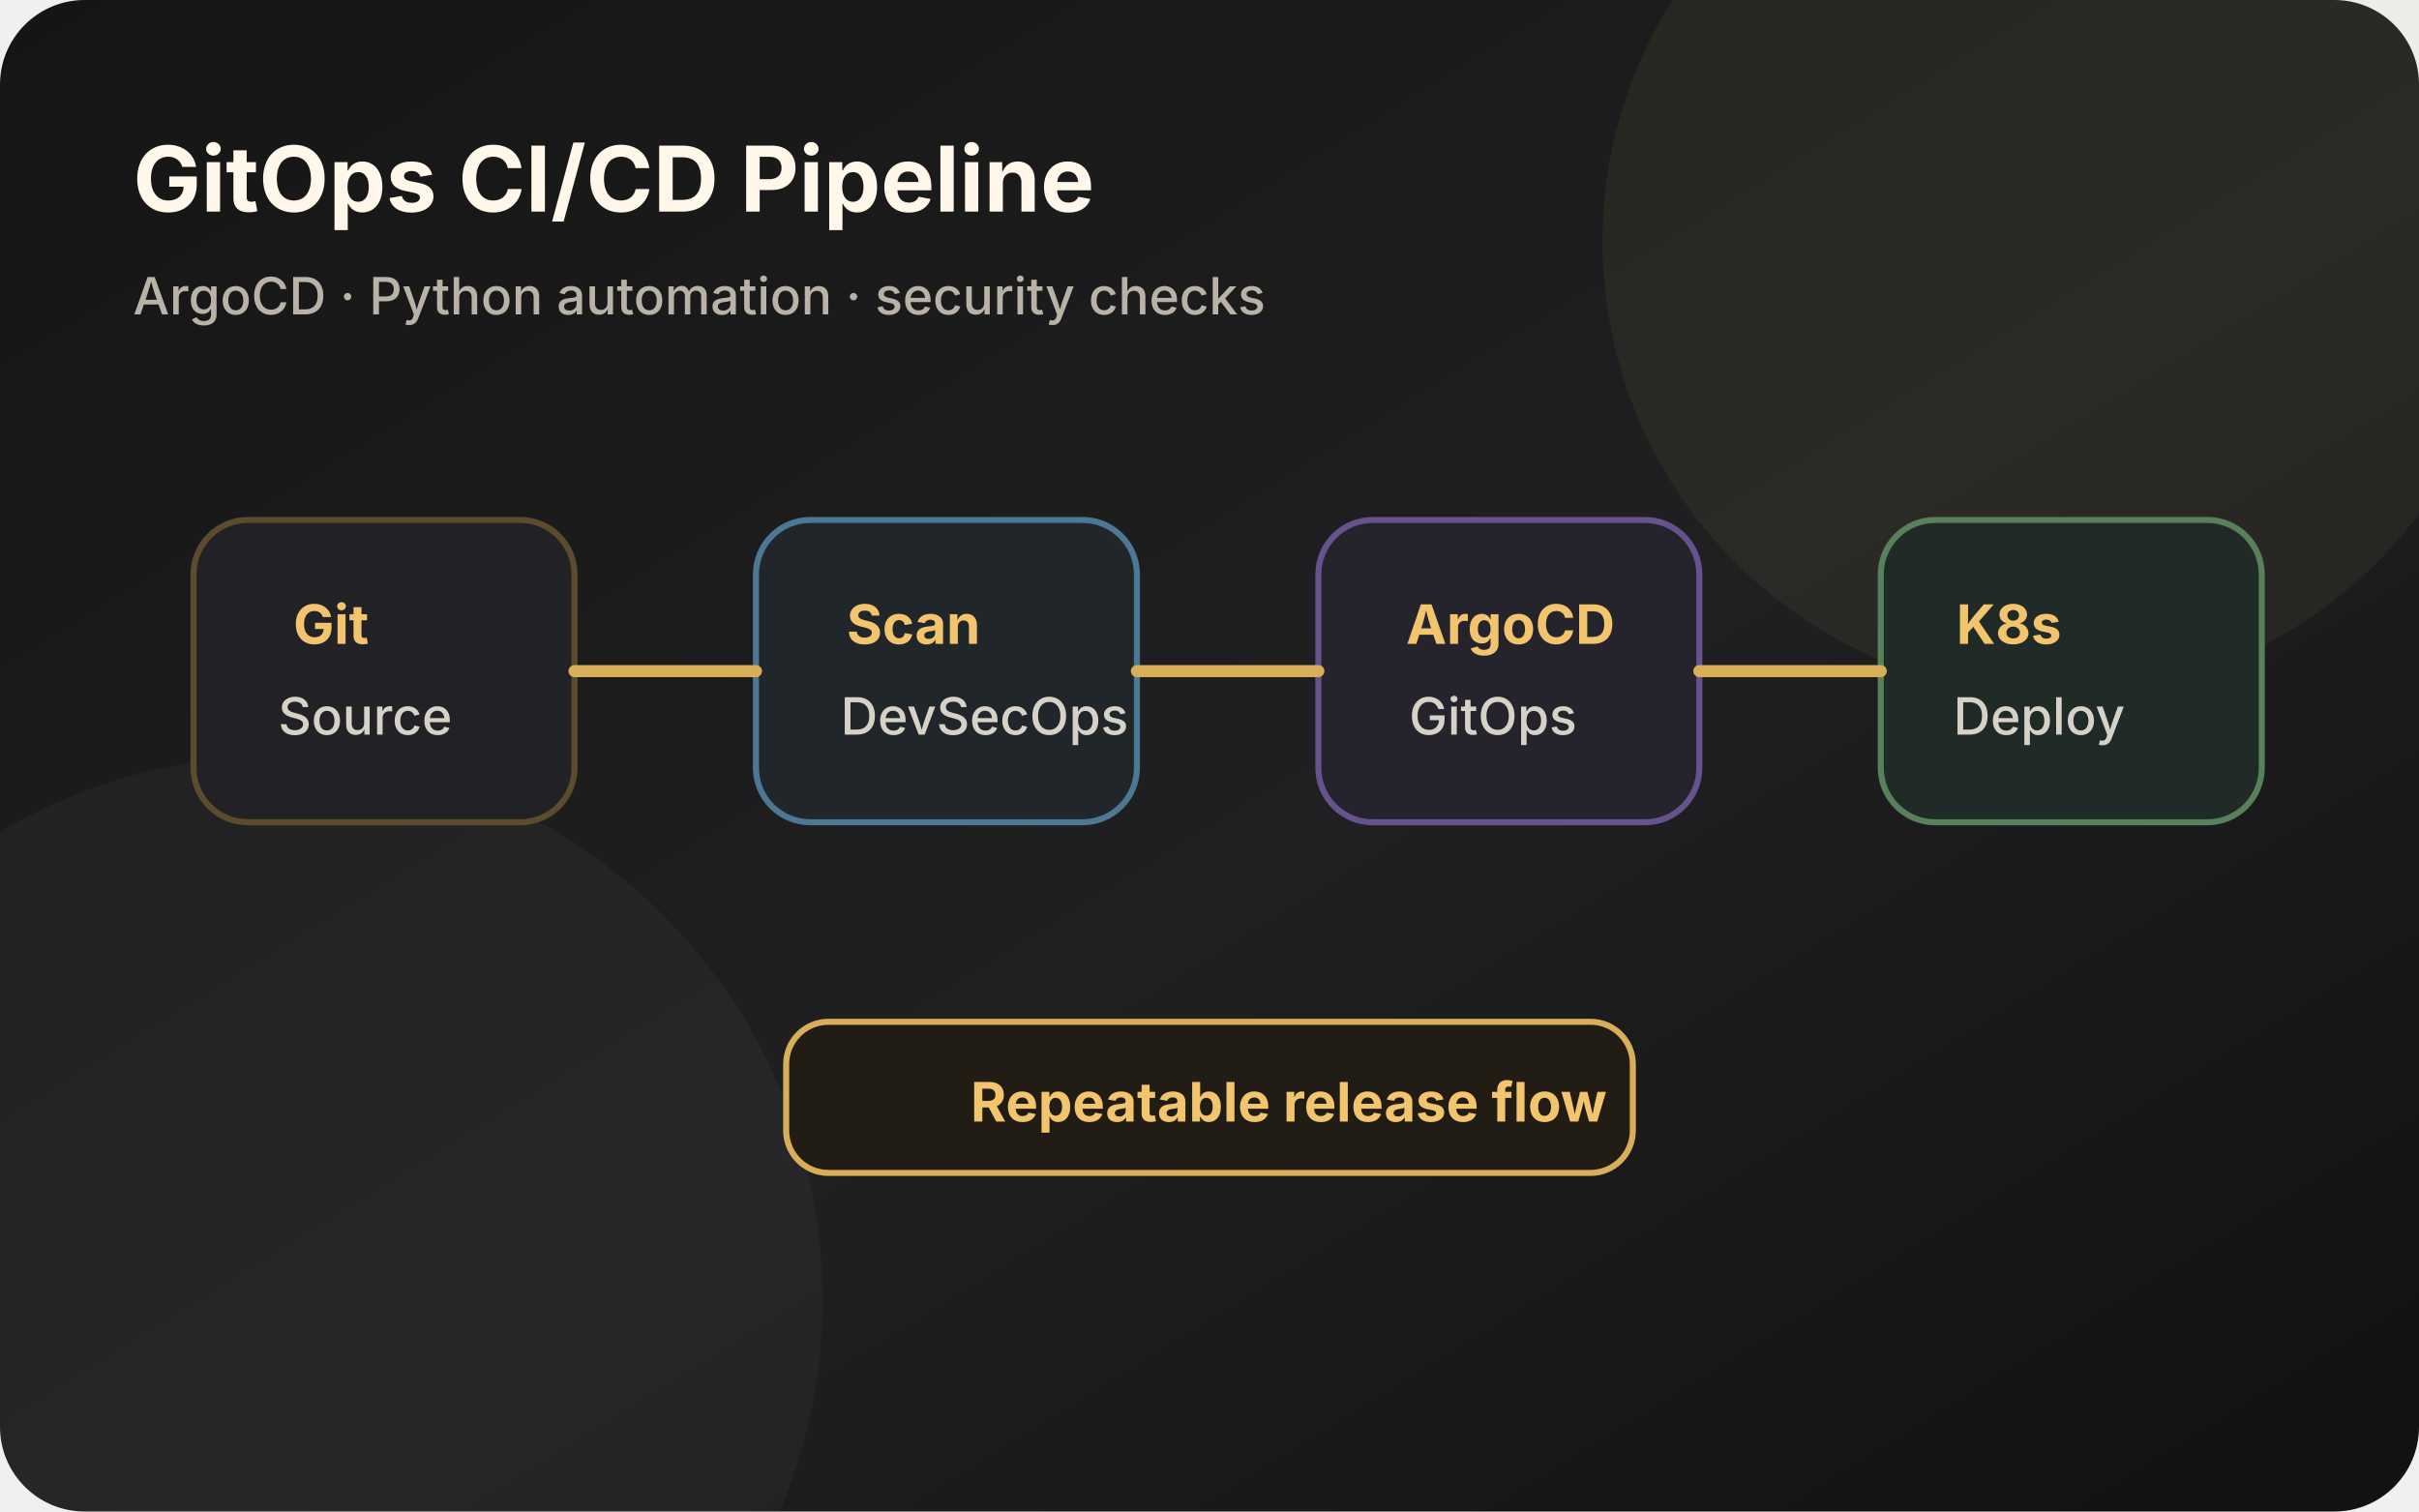
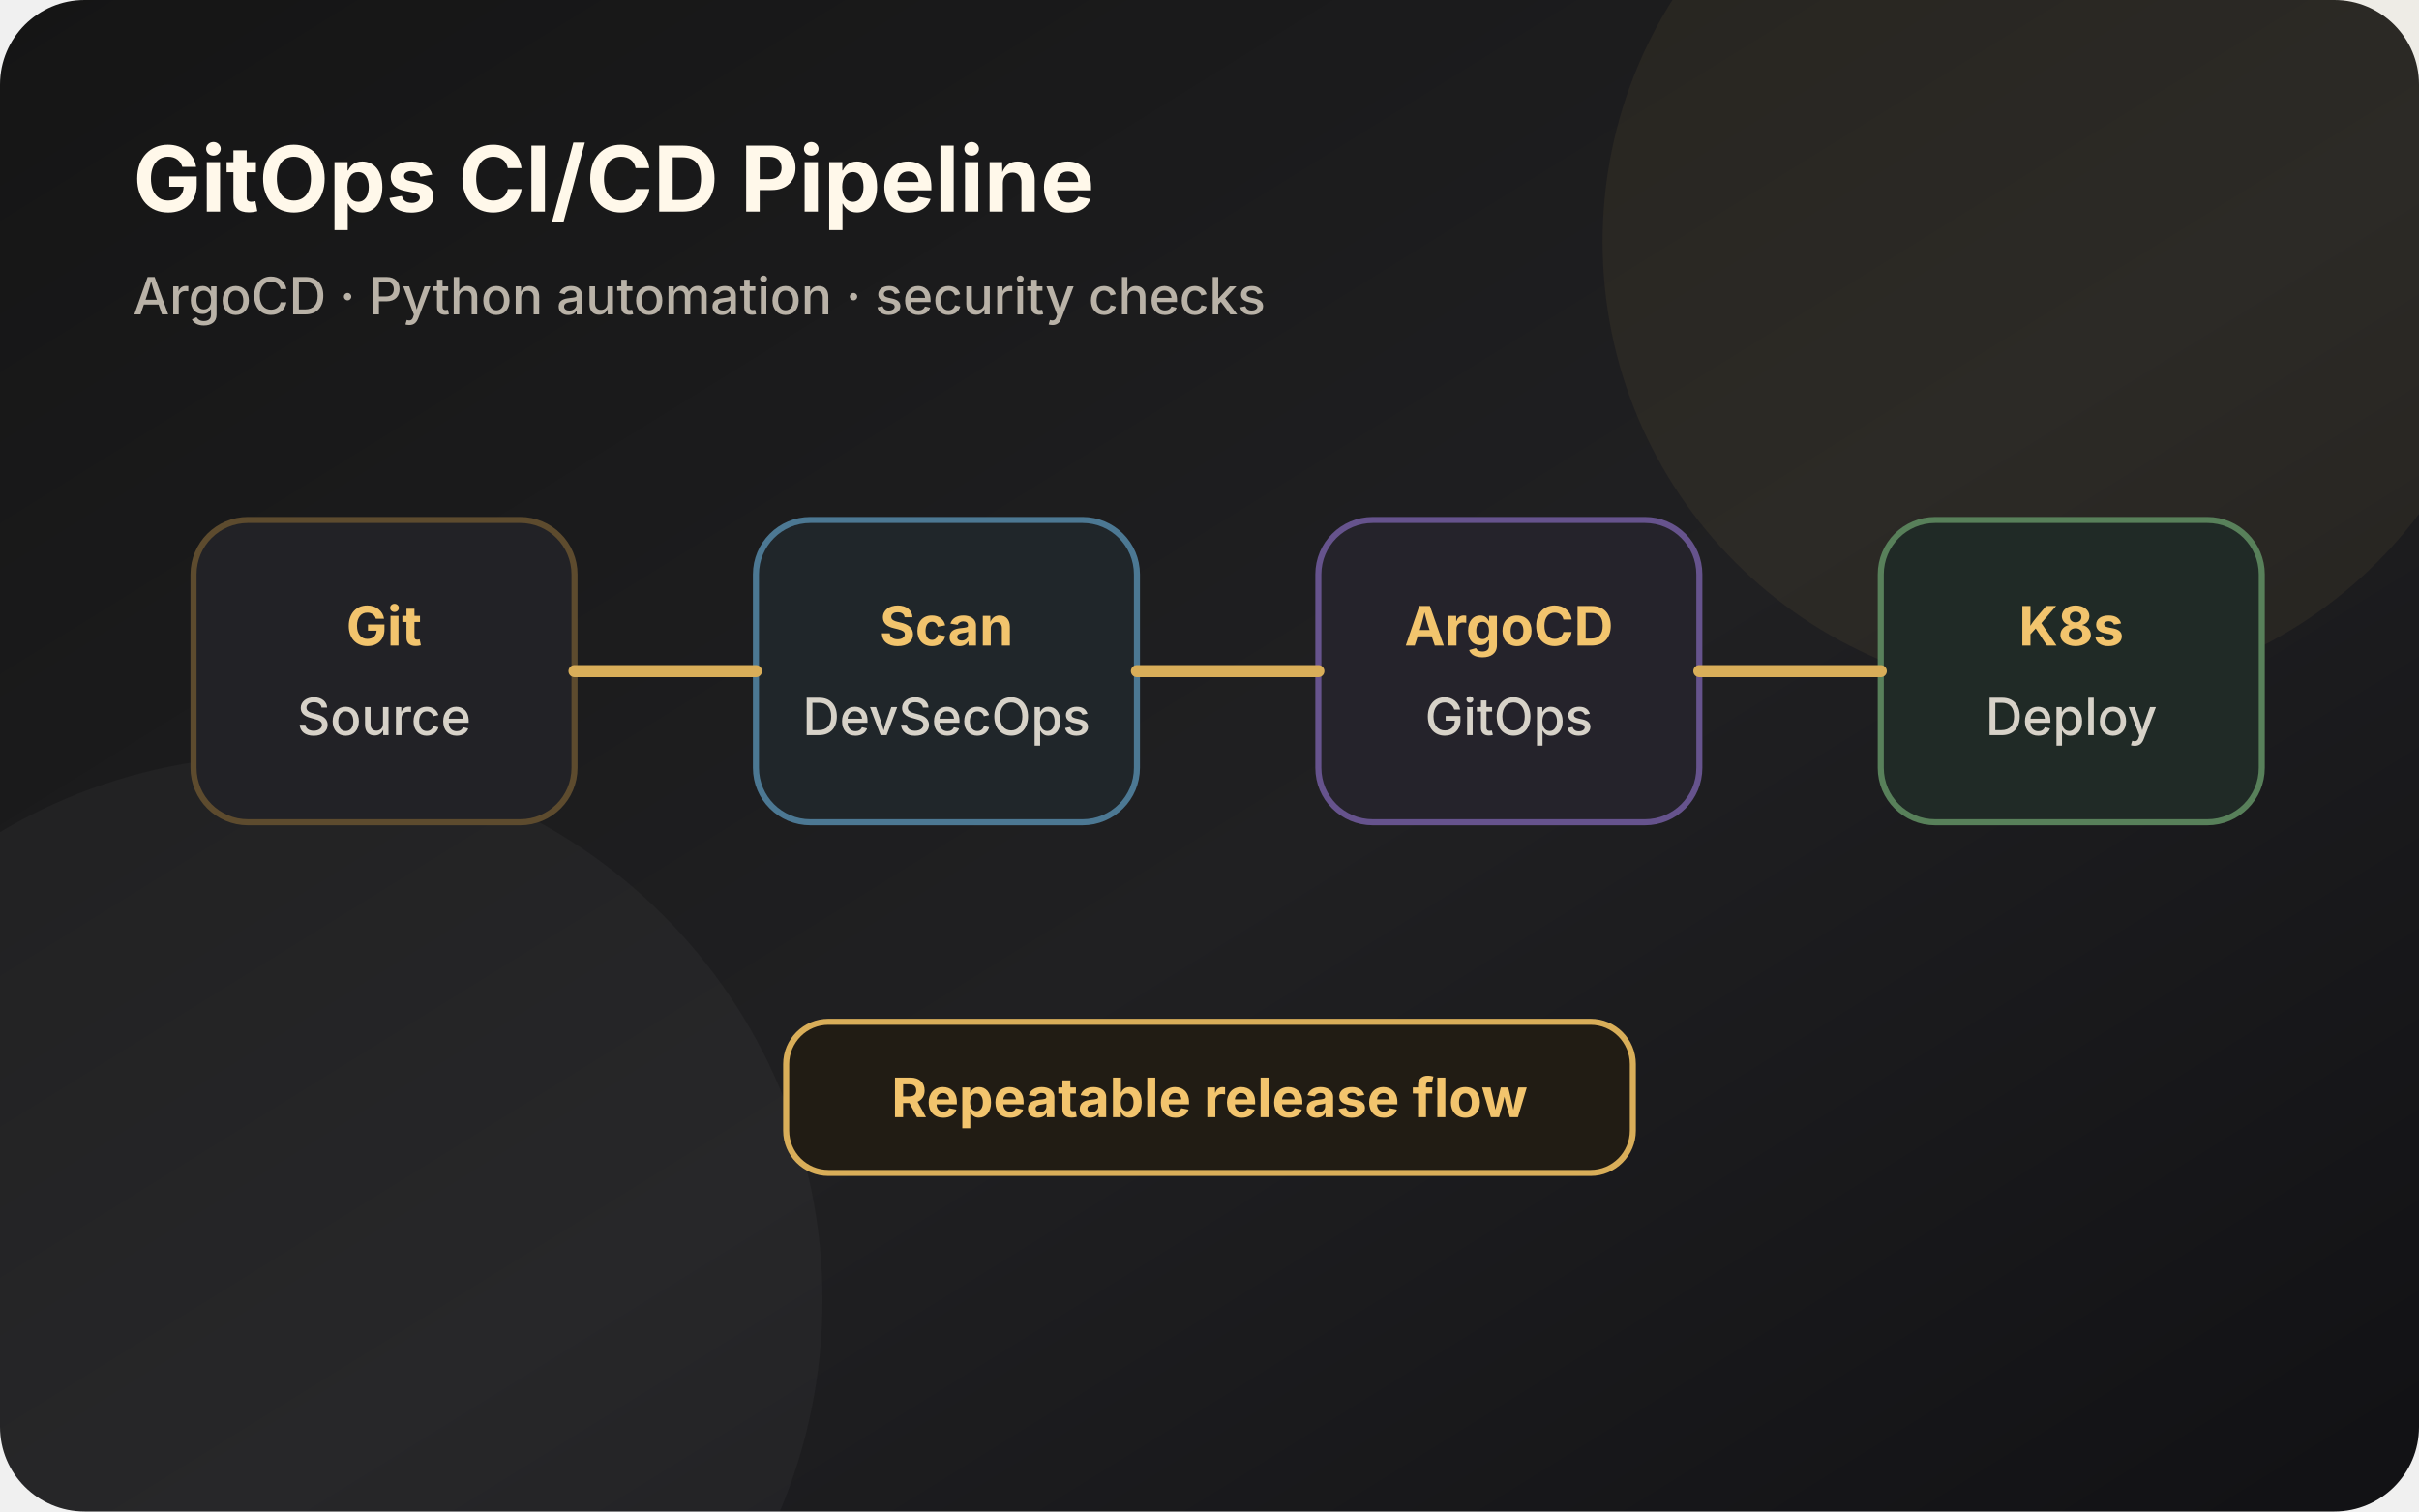
<svg xmlns="http://www.w3.org/2000/svg" width="800" height="500" viewBox="0 0 800 500">
  <defs>
    <linearGradient id="bg" x1="0" y1="0" x2="1" y2="1">
      <stop offset="0" stop-color="#151515" />
      <stop offset="0.55" stop-color="#202022" />
      <stop offset="1" stop-color="#111114" />
    </linearGradient>
    <filter id="softShadow" x="-20%" y="-20%" width="140%" height="140%">
      <feDropShadow dx="0" dy="18" stdDeviation="18" flood-color="#000000" flood-opacity="0.35" />
    </filter>
  </defs>
  <rect width="800" height="500" rx="28" fill="url(#bg)" />
  <circle cx="680" cy="80" r="150" fill="#d9ae59" opacity="0.07" />
  <circle cx="92" cy="430" r="180" fill="#ffffff" opacity="0.035" />
  <text x="44" y="70" fill="#fff8ea" font-size="30" font-weight="750" font-family="Inter, Arial, sans-serif">GitOps CI/CD Pipeline</text>
  <text x="44" y="104" fill="#b9b2a7" font-size="17" font-weight="500" font-family="Inter, Arial, sans-serif">ArgoCD · Python automation · security checks</text>
  <rect x="64" y="172" width="126" height="100" rx="18" fill="#222226" stroke="#5d4b2e" stroke-width="2" opacity="1" />
-   <text x="97" y="213" fill="#f2c46d" font-size="18" font-weight="650" font-family="Inter, Arial, sans-serif">Git</text>
-   <text x="92" y="243" fill="#d7d2c8" font-size="17" font-weight="500" font-family="Inter, Arial, sans-serif">Source</text>
+   <text x="127" y="207" text-anchor="middle" dominant-baseline="central" fill="#f2c46d" font-size="18" font-weight="650" font-family="Inter, Arial, sans-serif">Git</text>
+   <text x="127" y="237" text-anchor="middle" dominant-baseline="central" fill="#d7d2c8" font-size="17" font-weight="500" font-family="Inter, Arial, sans-serif">Source</text>
  <rect x="250" y="172" width="126" height="100" rx="18" fill="#20262a" stroke="#4c7893" stroke-width="2" opacity="1" />
-   <text x="280" y="213" fill="#f2c46d" font-size="18" font-weight="650" font-family="Inter, Arial, sans-serif">Scan</text>
-   <text x="278" y="243" fill="#d7d2c8" font-size="17" font-weight="500" font-family="Inter, Arial, sans-serif">DevSecOps</text>
+   <text x="313" y="207" text-anchor="middle" dominant-baseline="central" fill="#f2c46d" font-size="18" font-weight="650" font-family="Inter, Arial, sans-serif">Scan</text>
+   <text x="313" y="237" text-anchor="middle" dominant-baseline="central" fill="#d7d2c8" font-size="17" font-weight="500" font-family="Inter, Arial, sans-serif">DevSecOps</text>
  <rect x="436" y="172" width="126" height="100" rx="18" fill="#25232b" stroke="#66538d" stroke-width="2" opacity="1" />
-   <text x="465" y="213" fill="#f2c46d" font-size="18" font-weight="650" font-family="Inter, Arial, sans-serif">ArgoCD</text>
-   <text x="466" y="243" fill="#d7d2c8" font-size="17" font-weight="500" font-family="Inter, Arial, sans-serif">GitOps</text>
+   <text x="499" y="207" text-anchor="middle" dominant-baseline="central" fill="#f2c46d" font-size="18" font-weight="650" font-family="Inter, Arial, sans-serif">ArgoCD</text>
+   <text x="499" y="237" text-anchor="middle" dominant-baseline="central" fill="#d7d2c8" font-size="17" font-weight="500" font-family="Inter, Arial, sans-serif">GitOps</text>
  <rect x="622" y="172" width="126" height="100" rx="18" fill="#202a26" stroke="#58805a" stroke-width="2" opacity="1" />
-   <text x="647" y="213" fill="#f2c46d" font-size="18" font-weight="650" font-family="Inter, Arial, sans-serif">K8s</text>
-   <text x="646" y="243" fill="#d7d2c8" font-size="17" font-weight="500" font-family="Inter, Arial, sans-serif">Deploy</text>
+   <text x="685" y="207" text-anchor="middle" dominant-baseline="central" fill="#f2c46d" font-size="18" font-weight="650" font-family="Inter, Arial, sans-serif">K8s</text>
+   <text x="685" y="237" text-anchor="middle" dominant-baseline="central" fill="#d7d2c8" font-size="17" font-weight="500" font-family="Inter, Arial, sans-serif">Deploy</text>
  <line x1="190" y1="222" x2="250" y2="222" stroke="#d9ae59" stroke-width="4" stroke-linecap="round" />
  <line x1="376" y1="222" x2="436" y2="222" stroke="#d9ae59" stroke-width="4" stroke-linecap="round" />
  <line x1="562" y1="222" x2="622" y2="222" stroke="#d9ae59" stroke-width="4" stroke-linecap="round" />
  <rect x="260" y="338" width="280" height="50" rx="14" fill="#211c14" stroke="#d9ae59" stroke-width="2" opacity="1" />
-   <text x="321" y="371" fill="#f2c46d" font-size="18" font-weight="650" font-family="Inter, Arial, sans-serif">Repeatable release flow</text>
+   <text x="400" y="363" text-anchor="middle" dominant-baseline="central" fill="#f2c46d" font-size="18" font-weight="650" font-family="Inter, Arial, sans-serif">Repeatable release flow</text>
</svg>
